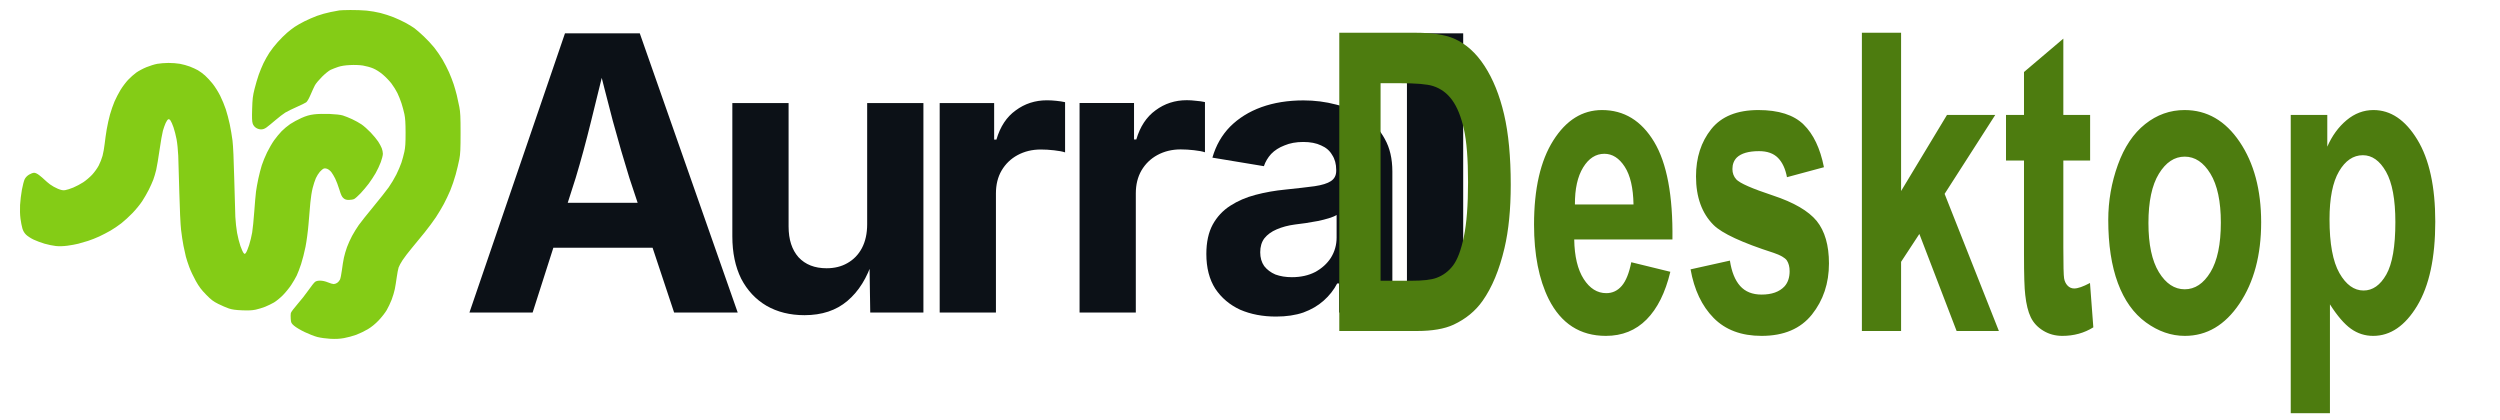
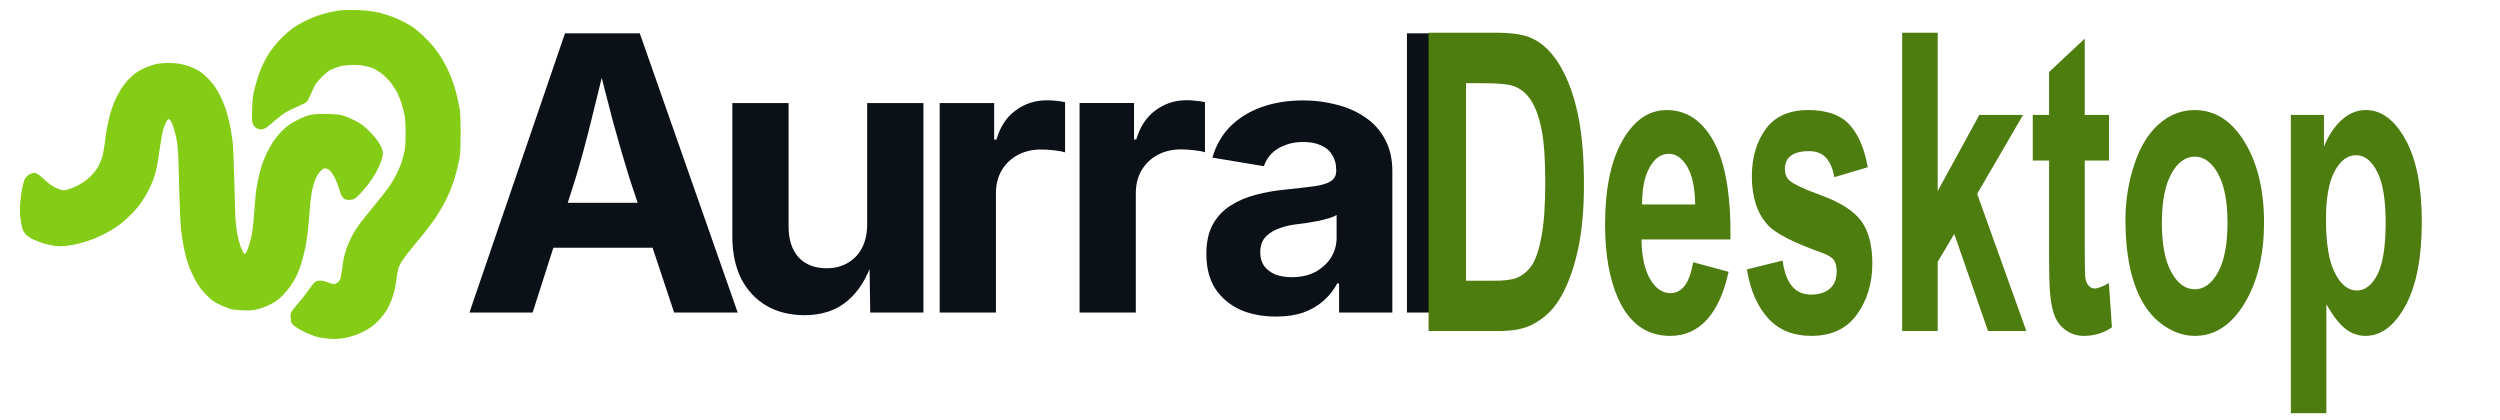
<svg xmlns="http://www.w3.org/2000/svg" viewBox="-20 -10 2520 423" role="img" aria-labelledby="title">
  <path fill="#84cc16" transform="scale(.684)" d="m471 0.68c-1.38 0.23-7.23 1.33-13 2.46-5.77 1.13-14.77 3.64-20 5.58-5.23 1.94-13.55 5.56-18.5 8.04-4.95 2.48-11.48 6.18-14.5 8.23-3.02 2.04-8.2 6.05-11.5 8.91-3.3 2.86-9.33 8.89-13.4 13.4-4.07 4.51-9.61 11.57-12.31 15.7-2.71 4.13-6.64 11.1-8.74 15.5-2.1 4.4-5.26 12.05-7.01 17-1.75 4.95-4.53 14.4-6.18 21-2.56 10.26-3.07 14.54-3.52 29.5-0.4 13.19-0.2 18.48 0.82 21.46 0.86 2.56 2.58 4.79 4.84 6.28 2.19 1.45 4.99 2.32 7.5 2.32 2.81 0 5.19-0.86 8-2.87 2.2-1.58 8.14-6.43 13.21-10.78 5.06-4.35 11.59-9.36 14.5-11.13 2.91-1.78 10.46-5.49 16.79-8.26 6.33-2.77 12.63-5.86 14-6.87 1.51-1.11 4.09-5.58 6.5-11.25 2.2-5.17 5.07-11.43 6.39-13.9 1.31-2.48 6.04-8.13 10.5-12.56 4.48-4.46 10.12-9 12.61-10.14 2.48-1.15 7.42-3.07 11-4.28 4.38-1.48 10.08-2.38 17.5-2.76 6.75-0.35 14.09-0.08 19 0.68 4.4 0.69 11.15 2.56 15 4.15 4.38 1.82 9.78 5.25 14.43 9.16 4.09 3.44 9.82 9.4 12.75 13.25 2.93 3.85 6.85 10.15 8.72 14 1.87 3.85 4.57 10.6 6 15 1.43 4.4 3.37 11.6 4.31 16 1.28 5.97 1.72 12.96 1.75 27.5 0.02 15.16-0.37 21.39-1.78 28-1 4.68-2.95 11.88-4.33 16-1.38 4.13-4.74 12-7.46 17.5-2.73 5.5-7.85 14.05-11.37 19-3.53 4.95-13.68 17.77-22.56 28.5-8.87 10.73-18.53 22.88-21.46 27-2.93 4.13-7.37 11.33-9.88 16-2.5 4.67-5.86 12.1-7.47 16.5-1.61 4.4-3.65 11.38-4.54 15.5-0.9 4.13-2.25 12.45-3 18.5-0.76 6.05-2.05 12.35-2.86 14-0.82 1.65-2.67 3.79-4.12 4.75-1.45 0.96-3.75 1.75-5.13 1.75-1.37 0-5.2-1.12-8.5-2.5-3.73-1.55-7.98-2.51-11.25-2.53-3.64-0.03-6.02 0.54-7.75 1.85-1.37 1.04-5.75 6.57-9.72 12.29-3.96 5.71-11.28 15-16.25 20.64-4.96 5.64-9.32 11.49-9.67 13-0.35 1.51-0.41 5.45-0.14 8.75 0.45 5.58 0.79 6.27 4.88 9.9 2.42 2.15 9.35 6.3 15.4 9.22 6.05 2.93 14.6 6.26 19 7.39 4.4 1.14 12.95 2.33 19 2.65 7.93 0.41 13.58 0.13 20.25-1.04 5.09-0.89 13.2-3.08 18.03-4.87 4.83-1.79 12.52-5.5 17.1-8.25 5.46-3.28 10.94-7.76 15.97-13.04 4.21-4.42 9.49-11.17 11.74-15 2.24-3.83 5.55-10.79 7.34-15.46 1.79-4.67 3.88-11.65 4.65-15.5 0.78-3.85 2.05-11.73 2.84-17.5 0.79-5.77 2.05-12.3 2.79-14.5 0.74-2.2 3.43-7.15 5.98-11 2.55-3.85 8.58-11.73 13.41-17.5 4.84-5.77 13.33-16.13 18.88-23 5.55-6.88 13.06-17 16.69-22.5 3.62-5.5 8.87-14.27 11.66-19.5 2.8-5.23 7.07-14.23 9.5-20 2.43-5.77 6.02-16.35 7.98-23.5 1.96-7.15 4.38-17.27 5.37-22.5 1.49-7.8 1.81-14.69 1.82-38.5 0-23.9-0.32-30.67-1.82-38.5-1-5.23-2.71-13.1-3.79-17.5-1.09-4.4-3.15-11.6-4.58-16-1.43-4.4-4.48-12.27-6.78-17.5-2.3-5.23-6.71-13.77-9.79-19-3.09-5.22-8.51-13.1-12.04-17.5-3.53-4.4-10.42-11.79-15.31-16.41-4.89-4.63-11.14-10.08-13.89-12.12-2.75-2.03-8.83-5.72-13.5-8.2-4.67-2.48-12.55-6.13-17.5-8.1-4.95-1.98-13.5-4.74-19-6.13-5.5-1.4-14.73-3-20.5-3.54-5.77-0.55-16.58-0.94-24-0.86-7.42 0.07-14.63 0.32-16 0.54zm-268.5 78.76c-3.85 0.7-11.05 2.93-16 4.96-4.95 2.03-11.7 5.64-15 8.01-3.3 2.38-8.7 7.19-12.01 10.71-3.31 3.51-8.34 10.2-11.17 14.88-2.84 4.68-6.81 12.32-8.82 17-2 4.68-4.97 13.23-6.6 19-1.62 5.77-3.82 15.68-4.88 22-1.07 6.32-2.43 16-3.03 21.5-0.6 5.5-2.01 13.37-3.11 17.5-1.11 4.12-3.68 10.64-5.7 14.48-2.02 3.84-6.38 9.88-9.68 13.42-3.3 3.54-9.15 8.51-13 11.05-3.85 2.53-10.49 6.06-14.75 7.83-4.26 1.77-9.66 3.49-12 3.83-3.28 0.46-5.73 0-10.75-2.05-3.57-1.46-8.75-4.36-11.5-6.44-2.75-2.09-6.35-5.14-8-6.78-1.65-1.64-5.14-4.64-7.75-6.66-3.05-2.37-5.82-3.68-7.75-3.68-1.65 0-5.01 1.24-7.46 2.75-2.81 1.73-5.2 4.23-6.43 6.75-1.08 2.2-2.91 9.18-4.07 15.5-1.16 6.32-2.37 16.45-2.7 22.5-0.36 6.49-0.11 14.69 0.59 20 0.65 4.95 1.92 11.48 2.81 14.5 1.1 3.72 2.86 6.71 5.44 9.25 2.1 2.06 7.08 5.31 11.07 7.21 3.99 1.9 11.3 4.63 16.25 6.07 4.95 1.43 12.37 2.96 16.5 3.4 4.82 0.51 10.9 0.36 17-0.44 5.22-0.68 12.43-1.99 16-2.91 3.57-0.92 10.1-2.82 14.5-4.21 4.4-1.4 11.82-4.32 16.5-6.51 4.68-2.18 12.1-6.03 16.5-8.56 4.4-2.52 11.6-7.39 16-10.82 4.4-3.42 11.94-10.33 16.75-15.35 4.81-5.02 11.17-12.84 14.13-17.38 2.96-4.54 7.3-12.07 9.64-16.75 2.34-4.68 5.32-11.31 6.62-14.75 1.3-3.44 3.23-9.96 4.3-14.5 1.06-4.54 3.32-17.93 5-29.75 1.69-11.82 3.9-24.43 4.91-28 1.02-3.57 2.82-8.64 4-11.25 1.18-2.61 2.87-5.09 3.76-5.5 1.12-0.52 2.17 0.02 3.43 1.75 0.99 1.37 2.98 5.87 4.4 10 1.43 4.12 3.45 12 4.5 17.5 1.05 5.5 2.18 16.52 2.51 24.5 0.33 7.98 1.05 32.73 1.6 55 0.56 23.02 1.66 46.33 2.54 54 0.85 7.42 2.45 18 3.54 23.5 1.09 5.5 2.67 12.7 3.51 16 0.84 3.3 3.11 10.27 5.05 15.5 1.93 5.23 6.28 14.43 9.66 20.46 4.77 8.51 8.16 13.02 15.15 20.14 7.48 7.64 10.52 9.94 18 13.69 4.95 2.47 11.93 5.48 15.5 6.68 4.8 1.61 9.91 2.32 19.5 2.71 9.45 0.39 14.91 0.12 20-0.96 3.85-0.81 10.15-2.74 14-4.27 3.85-1.54 9.7-4.38 13-6.31 3.3-1.94 9.15-6.7 13-10.58 3.86-3.88 9.39-10.66 12.31-15.06 2.91-4.4 6.59-10.7 8.19-14 1.59-3.3 4.52-10.95 6.5-17 1.99-6.05 4.91-17.52 6.5-25.5 1.59-7.98 3.59-23.05 4.44-33.5 0.86-10.45 2.06-24.63 2.67-31.5 0.61-6.88 2.13-16.55 3.39-21.5 1.25-4.95 3.38-11.48 4.71-14.5 1.34-3.02 3.98-7.25 5.86-9.39 1.89-2.13 4.44-4.27 5.68-4.75 1.46-0.56 3.39-0.39 5.5 0.48 1.79 0.74 4.42 2.87 5.86 4.75 1.44 1.88 3.96 6.11 5.61 9.41 1.66 3.3 4.42 10.61 6.14 16.25 2.46 8.03 3.79 10.79 6.14 12.75 2.32 1.93 4.13 2.5 8 2.5 2.75 0 6.24-0.62 7.75-1.38 1.51-0.77 5.68-4.48 9.27-8.25 3.58-3.78 9.04-10.25 12.13-14.37 3.08-4.13 7.67-11.1 10.19-15.5 2.52-4.4 5.95-11.71 7.62-16.25 1.67-4.54 3.04-10.05 3.04-12.25 0-2.2-0.75-5.91-1.67-8.25-0.91-2.34-3.27-6.73-5.24-9.75-1.97-3.02-6.96-9.05-11.09-13.38-4.12-4.33-10.2-9.71-13.5-11.94-3.3-2.24-9.6-5.72-14-7.75-4.4-2.03-10.48-4.45-13.5-5.38-3.46-1.06-10.7-1.89-19.5-2.24-8.17-0.32-17.75-0.08-23 0.59-6.69 0.85-11.44 2.22-18.5 5.34-5.23 2.31-12.65 6.32-16.5 8.91-3.85 2.59-9.55 7.33-12.66 10.53-3.11 3.2-8.07 9.19-11.02 13.32-2.95 4.12-7.67 12.23-10.49 18-2.81 5.77-6.32 14.32-7.79 19-1.47 4.68-3.74 13.45-5.04 19.5-1.3 6.05-2.85 14.6-3.43 19-0.59 4.4-1.75 17.68-2.59 29.5-0.83 11.82-2.23 25.77-3.1 31-0.87 5.23-2.89 13.55-4.48 18.5-1.6 4.95-3.69 10.04-4.65 11.31-1.68 2.21-1.82 2.23-3.46 0.5-0.95-1-3.06-5.64-4.7-10.31-1.64-4.67-3.87-13.45-4.95-19.5-1.09-6.05-2.24-16.63-2.57-23.5-0.34-6.88-1.07-32.3-1.62-56.5-0.64-27.37-1.6-48.54-2.55-56-0.84-6.6-2.66-17.4-4.06-24-1.39-6.6-4-16.5-5.81-22-1.8-5.5-5.52-14.5-8.27-20-2.75-5.5-7.68-13.38-10.95-17.5-3.27-4.13-8.39-9.68-11.38-12.34-2.99-2.67-7.68-6.13-10.43-7.7-2.75-1.56-8.15-4.04-12-5.51-3.85-1.46-10.38-3.28-14.5-4.02-4.13-0.75-11.77-1.34-17-1.3-5.23 0.03-12.65 0.62-16.5 1.31z" />
  <path fill="#0c1117" d="m516.9 305h-63.7l96.3-281.4h75.4l98.7 281.4h-64.1l-45.1-135.7q-8.2-26.3-16.7-57.5-8.2-31.4-17.5-68.3h12.5q-9 37.1-16.9 68.7-7.7 31.3-15.5 57.1zm146.6-65.3h-150.1v-45.3h150.1zm127.4 68q-21.8 0-38.3-9.5-16.3-9.6-25.5-27.3-8.9-18-8.9-42.7v-134.3h56.7v124.4q0 19.7 10 31 10.3 11.1 28.3 11.1 12 0 21-5.2 9.4-5.3 14.6-15.1 5.3-10.1 5.3-24v-122.2h56.7v211.1h-53.6l-0.8-52.7h3.3q-8.4 26.6-25.5 41-16.9 14.4-43.3 14.4zm193-2.7h-56.7v-211.1h54.9v36.8h2.3q5.7-19.6 19.4-29.4 13.7-10.2 31.5-10.2 4.4 0 9.2 0.5 5.2 0.5 9.1 1.4v50.6q-3.8-1.3-11.1-2.1-7.1-0.8-13.4-0.8-13 0-23.5 5.7-10.1 5.5-16 15.5-5.7 9.8-5.7 23zm141 0h-56.7v-211.2h54.9v36.8h2.3q5.7-19.5 19.4-29.4 13.7-10.2 31.5-10.2 4.4 0 9.2 0.6 5.2 0.4 9.1 1.3v50.6q-3.8-1.3-11.1-2.1-7.1-0.8-13.4-0.8-13 0-23.5 5.7-10.1 5.5-16 15.5-5.7 9.9-5.7 23zm141.3 4.1q-20.1 0-36.1-6.9-15.8-7.3-25.1-21.2-9-14.1-9-35 0-17.7 6.4-29.6 6.5-11.8 17.7-19 11.3-7.3 25.5-11 14.4-3.8 30-5.3 18.3-1.9 29.5-3.4 11.3-1.7 16.4-5.1 5.4-3.5 5.4-10.4v-0.9q0-9-4.1-15.1-3.6-6.4-11.1-9.6-7.3-3.5-18-3.5-10.8 0-19 3.5-8.1 3.1-13.4 8.6-5 5.5-7.3 12.3l-51.9-8.6q5.3-18.4 17.8-31.2 12.9-12.9 31.6-19.7 18.9-6.8 42.4-6.8 17 0 32.9 4.2 16.2 3.9 28.9 12.6 12.8 8.4 20.2 22.1 7.6 13.5 7.6 32.8v142.1h-53.7v-29.3h-1.9q-5.1 9.8-13.7 17.4-8.4 7.5-20.4 11.9-11.9 4.1-27.6 4.1zm16-39.7q13.4 0 23.5-5.2 10.1-5.5 15.8-14.3 5.8-9.3 5.8-20.4v-22.8q-2.6 1.7-7.9 3.3-4.8 1.5-11.1 2.8-6.2 1.1-12.3 2.1-6 0.8-10.7 1.4-10.4 1.4-18.4 4.9-7.8 3.3-12.4 9-4.2 5.6-4.2 14.1 0 8.2 4 13.9 4.3 5.5 11.3 8.5 7.3 2.7 16.6 2.7zm116-245.8h56.7v281.4h-56.7z" />
-   <path fill="#4d7c0f" transform="translate(1330 23) scale(.96 1.4) translate(-21.68 -56.836)" d="M21.68 56.836L100.928 56.836C118.799 56.836 132.422 58.203 141.797 60.938C154.395 64.648 165.186 71.24 174.17 80.713C183.154 90.186 189.99 101.782 194.678 115.503C199.365 129.224 201.709 146.143 201.709 166.26C201.709 183.936 199.512 199.17 195.117 211.963C189.746 227.588 182.08 240.234 172.119 249.902C164.6 257.227 154.443 262.94 141.65 267.041C132.08 270.068 119.287 271.582 103.272 271.582L21.68 271.582ZM65.039 93.164L65.039 235.4L97.412 235.4C109.522 235.4 118.262 234.717 123.633 233.35C130.664 231.592 136.499 228.613 141.138 224.414C145.776 220.215 149.561 213.306 152.49 203.687C155.42 194.067 156.885 180.957 156.885 164.356C156.885 147.754 155.42 135.01 152.49 126.123C149.561 117.236 145.459 110.303 140.186 105.322C134.912 100.342 128.223 96.973 120.117 95.215C114.063 93.848 102.197 93.164 84.521 93.164M328.272 222.07L369.287 228.955C364.014 243.994 355.688 255.444 344.312 263.306C332.935 271.167 318.701 275.098 301.611 275.098C274.561 275.098 254.541 266.26 241.553 248.584C231.299 234.424 226.172 216.553 226.172 194.971C226.172 169.19 232.91 148.999 246.387 134.399C259.863 119.8 276.904 112.5 297.51 112.5C320.654 112.5 338.916 120.142 352.295 135.425C365.674 150.708 372.07 174.121 371.484 205.664L268.359 205.664C268.652 217.871 271.973 227.368 278.32 234.155C284.668 240.942 292.578 244.336 302.051 244.336C308.496 244.336 313.916 242.578 318.311 239.063C322.705 235.547 326.025 229.883 328.272 222.07M330.615 180.469C330.322 168.555 327.246 159.497 321.387 153.296C315.527 147.095 308.398 143.994 300 143.994C291.016 143.994 283.594 147.266 277.734 153.809C271.875 160.352 268.994 169.238 269.092 180.469M390.527 227.197L431.836 220.898C433.594 228.906 437.158 234.985 442.529 239.136C447.9 243.286 455.42 245.361 465.088 245.361C475.732 245.361 483.74 243.408 489.111 239.502C492.725 236.768 494.531 233.106 494.531 228.516C494.531 225.391 493.555 222.803 491.602 220.752C489.551 218.799 484.961 216.992 477.832 215.332C444.629 208.008 423.584 201.318 414.697 195.264C402.393 186.865 396.24 175.195 396.24 160.254C396.24 146.777 401.563 135.449 412.207 126.27C422.852 117.09 439.355 112.5 461.719 112.5C483.008 112.5 498.828 115.967 509.18 122.9C519.531 129.834 526.66 140.088 530.566 153.662L491.748 160.84C490.088 154.785 486.938 150.147 482.3 146.924C477.661 143.701 471.045 142.09 462.451 142.09C451.611 142.09 443.848 143.604 439.16 146.631C436.035 148.779 434.473 151.563 434.473 154.981C434.473 157.91 435.84 160.4 438.574 162.451C442.285 165.186 455.103 169.043 477.026 174.023C498.95 179.004 514.258 185.107 522.949 192.334C531.543 199.658 535.84 209.863 535.84 222.949C535.84 237.207 529.883 249.463 517.969 259.717C506.055 269.971 488.428 275.098 465.088 275.098C443.897 275.098 427.124 270.801 414.771 262.207C402.417 253.613 394.336 241.943 390.527 227.197M570.41 271.582L570.41 56.836L611.572 56.836L611.572 170.801L659.766 116.016L710.449 116.016L657.275 172.852L714.258 271.582L669.873 271.582L630.762 201.709L611.572 221.777L611.572 271.582ZM810.059 116.016L810.059 148.828L781.934 148.828L781.934 211.523C781.934 224.219 782.202 231.616 782.739 233.716C783.276 235.815 784.497 237.549 786.401 238.916C788.306 240.283 790.625 240.967 793.359 240.967C797.168 240.967 802.686 239.648 809.912 237.012L813.428 268.945C803.857 273.047 793.018 275.098 780.908 275.098C773.486 275.098 766.797 273.853 760.84 271.362C754.883 268.872 750.513 265.649 747.73 261.694C744.946 257.739 743.018 252.393 741.943 245.654C741.065 240.869 740.625 231.201 740.625 216.65L740.625 148.828L721.729 148.828L721.729 116.016L740.625 116.016L740.625 85.107L781.934 61.084L781.934 116.016ZM829.102 191.602C829.102 177.93 832.471 164.697 839.209 151.904C845.947 139.111 855.493 129.346 867.847 122.607C880.2 115.869 893.994 112.5 909.229 112.5C932.764 112.5 952.051 120.142 967.09 135.425C982.129 150.708 989.648 170.02 989.648 193.359C989.648 216.895 982.056 236.401 966.87 251.88C951.685 267.358 932.568 275.098 909.522 275.098C895.264 275.098 881.665 271.875 868.726 265.43C855.786 258.984 845.947 249.536 839.209 237.085C832.471 224.634 829.102 209.473 829.102 191.602M871.289 193.799C871.289 209.229 874.951 221.045 882.275 229.248C889.6 237.451 898.633 241.553 909.375 241.553C920.117 241.553 929.126 237.451 936.401 229.248C943.677 221.045 947.315 209.131 947.315 193.506C947.315 178.272 943.677 166.553 936.401 158.35C929.126 150.147 920.117 146.045 909.375 146.045C898.633 146.045 889.6 150.147 882.275 158.35C874.951 166.553 871.289 178.369 871.289 193.799M1020.703 116.016L1059.082 116.016L1059.082 138.867C1064.062 131.055 1070.801 124.707 1079.297 119.824C1087.793 114.941 1097.217 112.5 1107.568 112.5C1125.635 112.5 1140.967 119.58 1153.564 133.74C1166.162 147.9 1172.461 167.627 1172.461 192.92C1172.461 218.897 1166.113 239.087 1153.418 253.491C1140.723 267.896 1125.342 275.098 1107.275 275.098C1098.682 275.098 1090.893 273.389 1083.911 269.971C1076.929 266.553 1069.58 260.693 1061.865 252.393L1061.865 330.762L1020.703 330.762ZM1061.426 191.162C1061.426 208.643 1064.892 221.558 1071.826 229.907C1078.76 238.257 1087.207 242.432 1097.168 242.432C1106.738 242.432 1114.697 238.599 1121.045 230.933C1127.392 223.267 1130.566 210.693 1130.566 193.213C1130.566 176.904 1127.295 164.795 1120.752 156.885C1114.209 148.975 1106.104 145.02 1096.436 145.02C1086.377 145.02 1078.027 148.901 1071.387 156.665C1064.746 164.429 1061.426 175.928 1061.426 191.162" />
+   <path fill="#4d7c0f" transform="translate(1420 23) scale(.87 1.4) translate(-21.68 -56.836)" d="M21.68 56.836L100.928 56.836C118.799 56.836 132.422 58.203 141.797 60.938C154.395 64.648 165.186 71.24 174.17 80.713C183.154 90.186 189.99 101.782 194.678 115.503C199.365 129.224 201.709 146.143 201.709 166.26C201.709 183.936 199.512 199.17 195.117 211.963C189.746 227.588 182.08 240.234 172.119 249.902C164.6 257.227 154.443 262.94 141.65 267.041C132.08 270.068 119.287 271.582 103.272 271.582L21.68 271.582ZM65.039 93.164L65.039 235.4L97.412 235.4C109.522 235.4 118.262 234.717 123.633 233.35C130.664 231.592 136.499 228.613 141.138 224.414C145.776 220.215 149.561 213.306 152.49 203.687C155.42 194.067 156.885 180.957 156.885 164.356C156.885 147.754 155.42 135.01 152.49 126.123C149.561 117.236 145.459 110.303 140.186 105.322C134.912 100.342 128.223 96.973 120.117 95.215C114.063 93.848 102.197 93.164 84.521 93.164M328.272 222.07L369.287 228.955C364.014 243.994 355.688 255.444 344.312 263.306C332.935 271.167 318.701 275.098 301.611 275.098C274.561 275.098 254.541 266.26 241.553 248.584C231.299 234.424 226.172 216.553 226.172 194.971C226.172 169.19 232.91 148.999 246.387 134.399C259.863 119.8 276.904 112.5 297.51 112.5C320.654 112.5 338.916 120.142 352.295 135.425C365.674 150.708 372.07 174.121 371.484 205.664L268.359 205.664C268.652 217.871 271.973 227.368 278.32 234.155C284.668 240.942 292.578 244.336 302.051 244.336C308.496 244.336 313.916 242.578 318.311 239.063C322.705 235.547 326.025 229.883 328.272 222.07M330.615 180.469C330.322 168.555 327.246 159.497 321.387 153.296C315.527 147.095 308.398 143.994 300 143.994C291.016 143.994 283.594 147.266 277.734 153.809C271.875 160.352 268.994 169.238 269.092 180.469M390.527 227.197L431.836 220.898C433.594 228.906 437.158 234.985 442.529 239.136C447.9 243.286 455.42 245.361 465.088 245.361C475.732 245.361 483.74 243.408 489.111 239.502C492.725 236.768 494.531 233.106 494.531 228.516C494.531 225.391 493.555 222.803 491.602 220.752C489.551 218.799 484.961 216.992 477.832 215.332C444.629 208.008 423.584 201.318 414.697 195.264C402.393 186.865 396.24 175.195 396.24 160.254C396.24 146.777 401.563 135.449 412.207 126.27C422.852 117.09 439.355 112.5 461.719 112.5C483.008 112.5 498.828 115.967 509.18 122.9C519.531 129.834 526.66 140.088 530.566 153.662L491.748 160.84C490.088 154.785 486.938 150.147 482.3 146.924C477.661 143.701 471.045 142.09 462.451 142.09C451.611 142.09 443.848 143.604 439.16 146.631C436.035 148.779 434.473 151.563 434.473 154.981C434.473 157.91 435.84 160.4 438.574 162.451C442.285 165.186 455.103 169.043 477.026 174.023C498.95 179.004 514.258 185.107 522.949 192.334C531.543 199.658 535.84 209.863 535.84 222.949C535.84 237.207 529.883 249.463 517.969 259.717C506.055 269.971 488.428 275.098 465.088 275.098C443.897 275.098 427.124 270.801 414.771 262.207C402.417 253.613 394.336 241.943 390.527 227.197M570.41 271.582L570.41 56.836L611.572 56.836L611.572 170.801L659.766 116.016L710.449 116.016L657.275 172.852L714.258 271.582L669.873 271.582L630.762 201.709L611.572 221.777L611.572 271.582ZM810.059 116.016L810.059 148.828L781.934 148.828L781.934 211.523C781.934 224.219 782.202 231.616 782.739 233.716C783.276 235.815 784.497 237.549 786.401 238.916C788.306 240.283 790.625 240.967 793.359 240.967C797.168 240.967 802.686 239.648 809.912 237.012L813.428 268.945C803.857 273.047 793.018 275.098 780.908 275.098C773.486 275.098 766.797 273.853 760.84 271.362C754.883 268.872 750.513 265.649 747.73 261.694C744.946 257.739 743.018 252.393 741.943 245.654C741.065 240.869 740.625 231.201 740.625 216.65L740.625 148.828L721.729 148.828L721.729 116.016L740.625 116.016L740.625 85.107L781.934 61.084L781.934 116.016ZM829.102 191.602C829.102 177.93 832.471 164.697 839.209 151.904C845.947 139.111 855.493 129.346 867.847 122.607C880.2 115.869 893.994 112.5 909.229 112.5C932.764 112.5 952.051 120.142 967.09 135.425C982.129 150.708 989.648 170.02 989.648 193.359C989.648 216.895 982.056 236.401 966.87 251.88C951.685 267.358 932.568 275.098 909.522 275.098C895.264 275.098 881.665 271.875 868.726 265.43C855.786 258.984 845.947 249.536 839.209 237.085C832.471 224.634 829.102 209.473 829.102 191.602M871.289 193.799C871.289 209.229 874.951 221.045 882.275 229.248C889.6 237.451 898.633 241.553 909.375 241.553C920.117 241.553 929.126 237.451 936.401 229.248C943.677 221.045 947.315 209.131 947.315 193.506C947.315 178.272 943.677 166.553 936.401 158.35C929.126 150.147 920.117 146.045 909.375 146.045C898.633 146.045 889.6 150.147 882.275 158.35C874.951 166.553 871.289 178.369 871.289 193.799M1020.703 116.016L1059.082 116.016L1059.082 138.867C1064.062 131.055 1070.801 124.707 1079.297 119.824C1087.793 114.941 1097.217 112.5 1107.568 112.5C1125.635 112.5 1140.967 119.58 1153.564 133.74C1166.162 147.9 1172.461 167.627 1172.461 192.92C1172.461 218.897 1166.113 239.087 1153.418 253.491C1140.723 267.896 1125.342 275.098 1107.275 275.098C1098.682 275.098 1090.893 273.389 1083.911 269.971C1076.929 266.553 1069.58 260.693 1061.865 252.393L1061.865 330.762L1020.703 330.762ZM1061.426 191.162C1061.426 208.643 1064.892 221.558 1071.826 229.907C1078.76 238.257 1087.207 242.432 1097.168 242.432C1106.738 242.432 1114.697 238.599 1121.045 230.933C1127.392 223.267 1130.566 210.693 1130.566 193.213C1130.566 176.904 1127.295 164.795 1120.752 156.885C1114.209 148.975 1106.104 145.02 1096.436 145.02C1086.377 145.02 1078.027 148.901 1071.387 156.665C1064.746 164.429 1061.426 175.928 1061.426 191.162" />
</svg>
